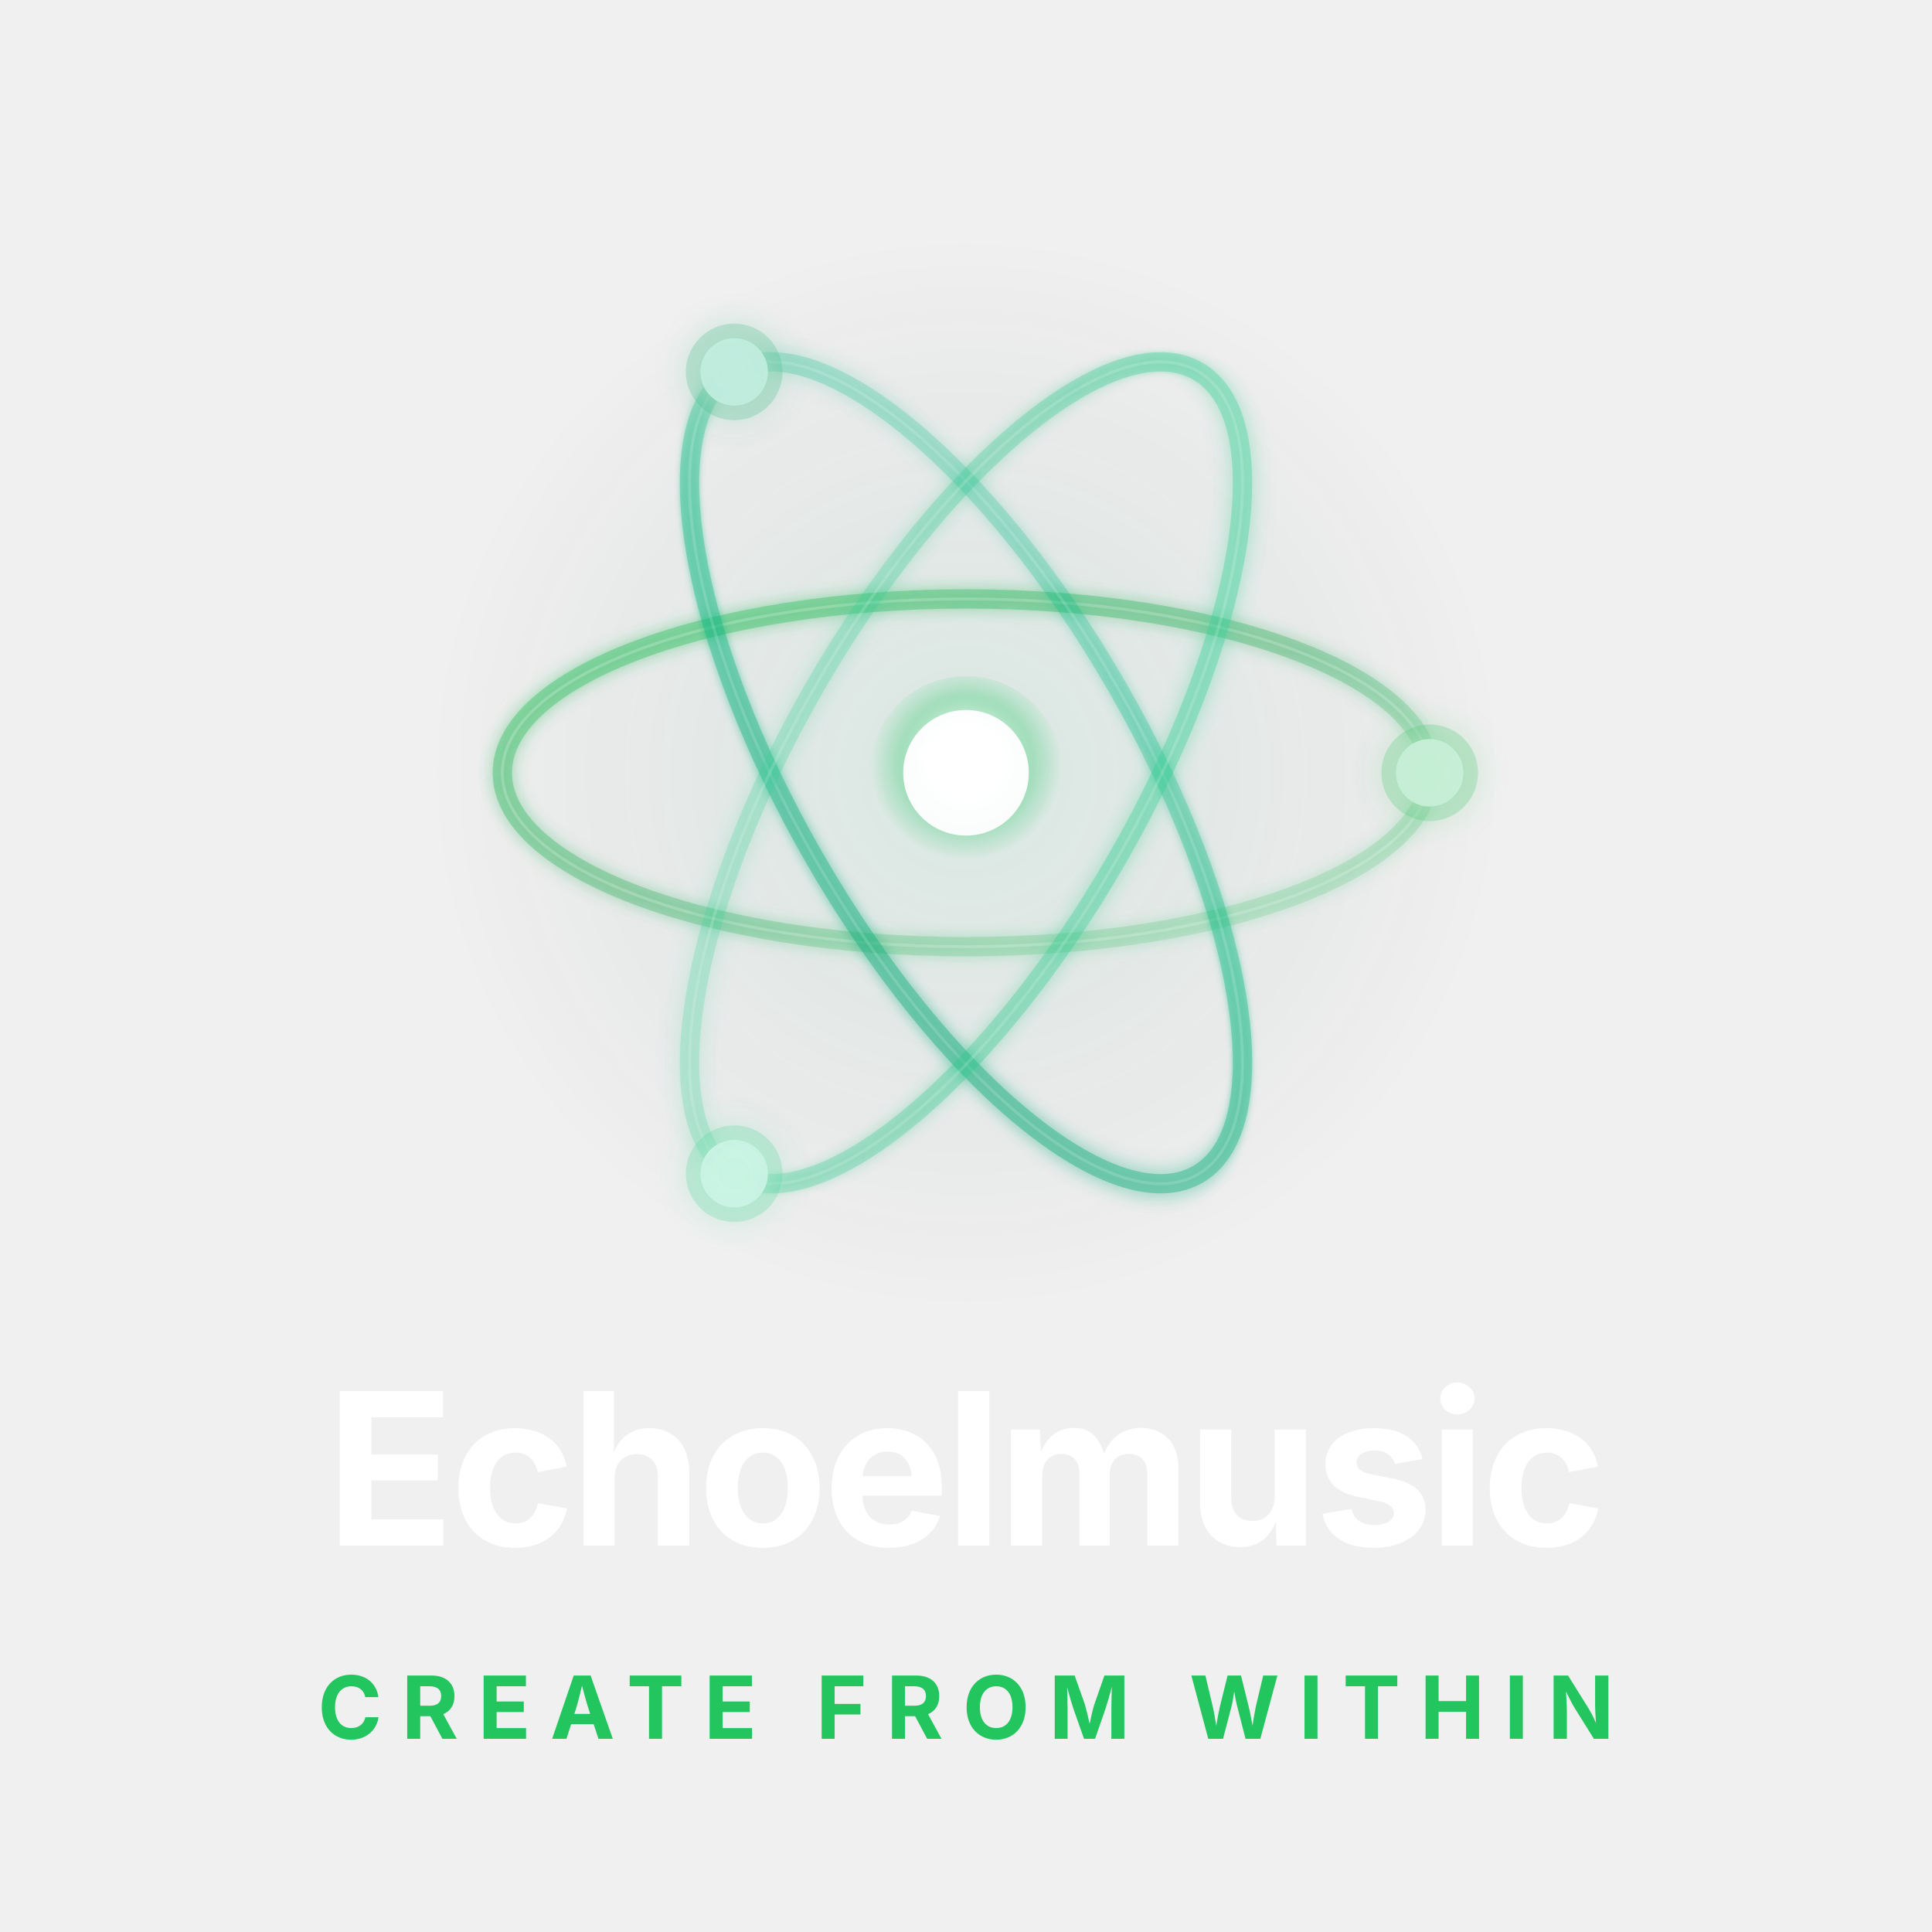
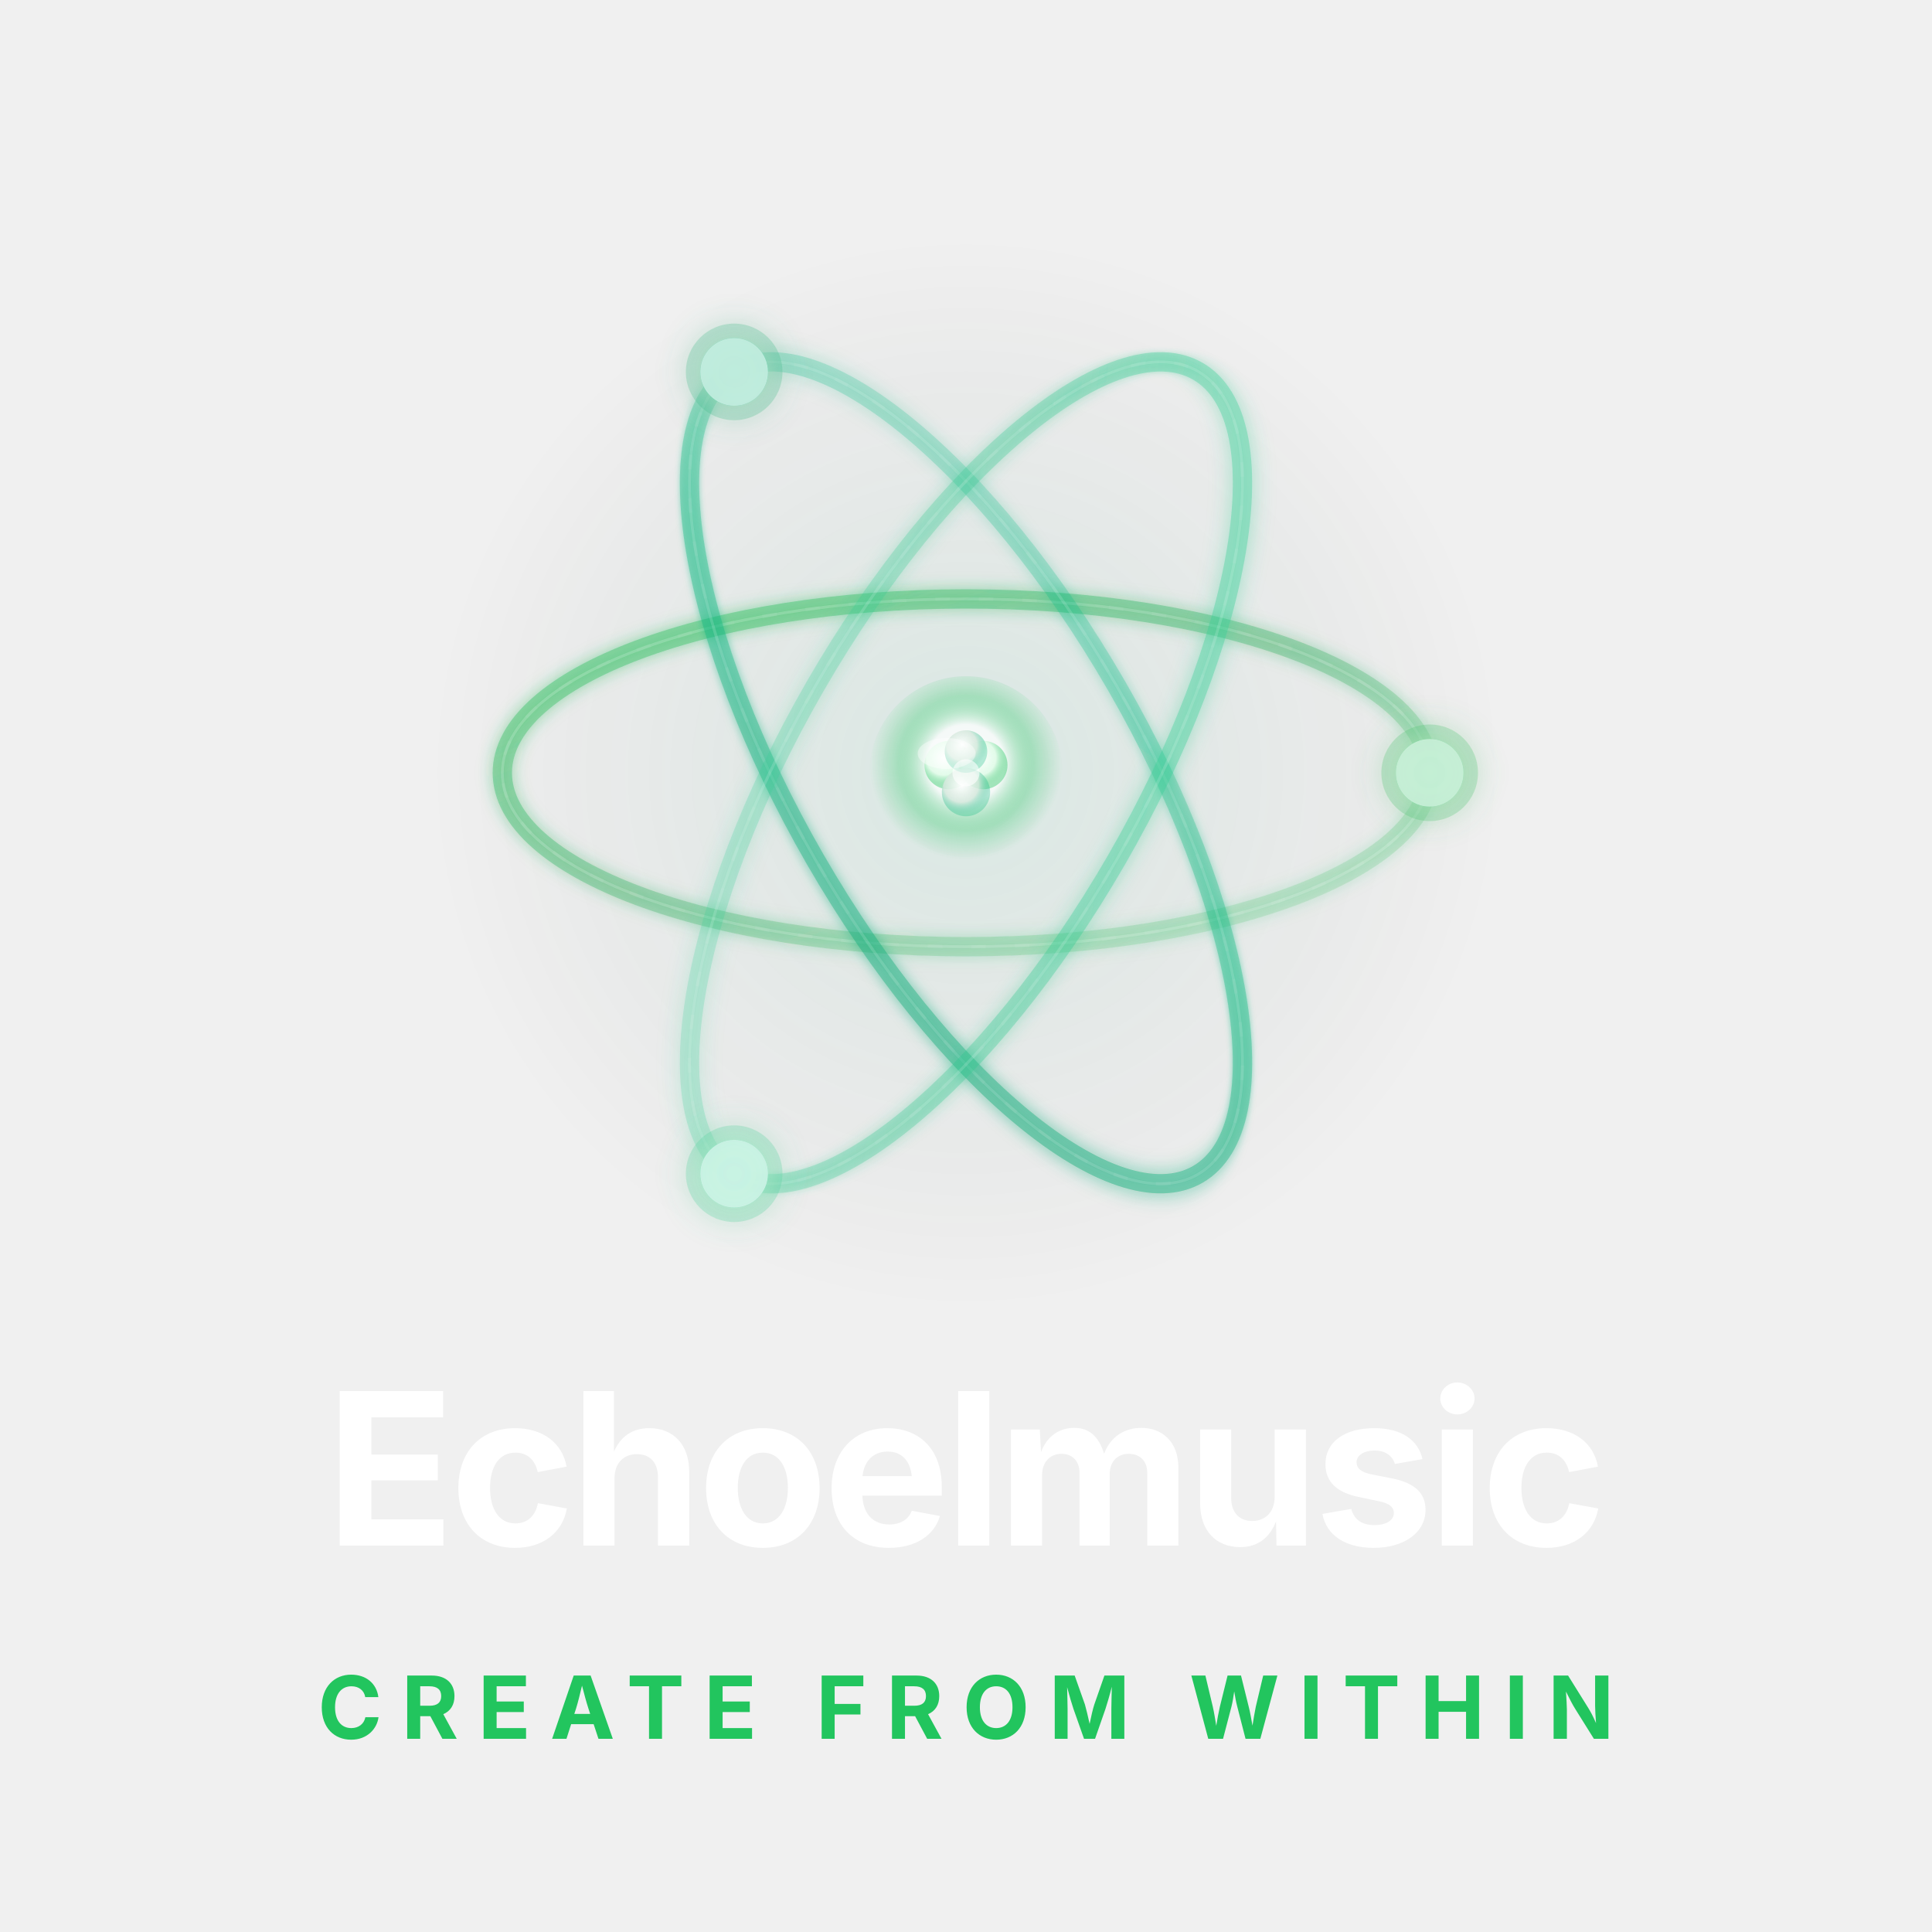
<svg xmlns="http://www.w3.org/2000/svg" viewBox="0 0 200 200">
  <defs>
    <linearGradient id="og" x1="0%" y1="0%" x2="100%" y2="100%">
      <stop offset="0%" stop-color="#22C55E" stop-opacity="0.8" />
      <stop offset="50%" stop-color="#1da750" stop-opacity="0.5" />
      <stop offset="100%" stop-color="#22C55E" stop-opacity="0.2" />
    </linearGradient>
    <linearGradient id="oe" x1="0%" y1="0%" x2="100%" y2="100%">
      <stop offset="0%" stop-color="#10B981" stop-opacity="0.2" />
      <stop offset="50%" stop-color="#10B981" stop-opacity="0.7" />
      <stop offset="100%" stop-color="#0ea374" stop-opacity="0.8" />
    </linearGradient>
    <linearGradient id="om" x1="0%" y1="0%" x2="100%" y2="100%">
      <stop offset="0%" stop-color="#34D399" stop-opacity="0.7" />
      <stop offset="50%" stop-color="#2bc48a" stop-opacity="0.5" />
      <stop offset="100%" stop-color="#34D399" stop-opacity="0.3" />
    </linearGradient>
    <radialGradient id="nuc" cx="50%" cy="45%" r="50%">
      <stop offset="0%" stop-color="white" stop-opacity="0.98" />
      <stop offset="40%" stop-color="white" stop-opacity="0.7" />
      <stop offset="70%" stop-color="#22C55E" stop-opacity="0.3" />
      <stop offset="100%" stop-color="#22C55E" stop-opacity="0" />
    </radialGradient>
    <radialGradient id="amb" cx="50%" cy="50%" r="50%">
      <stop offset="0%" stop-color="#10B981" stop-opacity="0.1" />
      <stop offset="100%" stop-color="transparent" />
    </radialGradient>
+     <radialGradient id="proton" cx="40%" cy="35%" r="60%">
+       <stop offset="0%" stop-color="white" stop-opacity="0.98" />
+       <stop offset="60%" stop-color="#e0fbe8" stop-opacity="0.9" />
+       <stop offset="100%" stop-color="#22C55E" stop-opacity="0.4" />
+     </radialGradient>
+     <radialGradient id="neutron" cx="40%" cy="35%" r="60%">
+       <stop offset="0%" stop-color="white" stop-opacity="0.95" />
+       <stop offset="60%" stop-color="#d4e8dc" stop-opacity="0.85" />
+       <stop offset="100%" stop-color="#10B981" stop-opacity="0.3" />
+     </radialGradient>
+     <radialGradient id="prob-cloud" cx="50%" cy="50%" r="50%">
+       <stop offset="0%" stop-color="#22C55E" stop-opacity="0.12" />
+       <stop offset="50%" stop-color="#22C55E" stop-opacity="0.04" />
+       <stop offset="100%" stop-color="transparent" />
+     </radialGradient>
    <filter id="gb" x="-20%" y="-20%" width="140%" height="140%">
      <feGaussianBlur stdDeviation="0.8" result="b" />
      <feMerge>
        <feMergeNode in="b" />
        <feMergeNode in="SourceGraphic" />
      </feMerge>
    </filter>
    <filter id="eg" x="-50%" y="-50%" width="200%" height="200%">
      <feGaussianBlur stdDeviation="1.5" result="g" />
      <feMerge>
        <feMergeNode in="g" />
        <feMergeNode in="SourceGraphic" />
      </feMerge>
    </filter>
  </defs>
  <g transform="translate(100, 80)">
    <circle cx="0" cy="0" r="56" fill="url(#amb)" />
+     <ellipse cx="0" cy="0" rx="48" ry="18" fill="none" stroke="url(#og)" stroke-width="0.4" opacity="0.12" stroke-dasharray="3 1.5" />
+     <ellipse cx="0" cy="0" rx="48" ry="18" fill="none" stroke="url(#oe)" stroke-width="0.4" opacity="0.12" stroke-dasharray="3 1.5" transform="rotate(60)" />
+     <ellipse cx="0" cy="0" rx="48" ry="18" fill="none" stroke="url(#om)" stroke-width="0.4" opacity="0.12" stroke-dasharray="3 1.5" transform="rotate(120)" />
    <ellipse cx="0" cy="0" rx="48" ry="18" fill="none" stroke="url(#og)" stroke-width="2" opacity="0.65" filter="url(#gb)" />
    <ellipse cx="0" cy="0" rx="48" ry="18" fill="none" stroke="white" stroke-width="0.3" opacity="0.2" />
    <ellipse cx="0" cy="0" rx="48" ry="18" fill="none" stroke="url(#oe)" stroke-width="2" opacity="0.65" transform="rotate(60)" filter="url(#gb)" />
    <ellipse cx="0" cy="0" rx="48" ry="18" fill="none" stroke="white" stroke-width="0.3" opacity="0.15" transform="rotate(60)" />
    <ellipse cx="0" cy="0" rx="48" ry="18" fill="none" stroke="url(#om)" stroke-width="2" opacity="0.65" transform="rotate(120)" filter="url(#gb)" />
    <ellipse cx="0" cy="0" rx="48" ry="18" fill="none" stroke="white" stroke-width="0.3" opacity="0.15" transform="rotate(120)" />
    <circle cx="0" cy="0" r="10" fill="url(#nuc)" />
-     <circle cx="0" cy="0" r="6.5" fill="white" opacity="0.95" />
-     <ellipse cx="-2" cy="-2" rx="3" ry="1.6" fill="white" opacity="0.5" />
+     <circle cx="-1.8" cy="-0.8" r="2.5" fill="url(#proton)" />
+     <circle cx="1.8" cy="-0.8" r="2.5" fill="url(#proton)" />
+     <circle cx="0" cy="2" r="2.5" fill="url(#neutron)" />
+     <circle cx="0" cy="-2.2" r="2.2" fill="url(#neutron)" />
+     <circle cx="0" cy="0" r="1.4" fill="white" opacity="0.6" />
+     <ellipse cx="-2" cy="-2" rx="3" ry="1.6" fill="white" opacity="0.4" />
    <g filter="url(#eg)">
+       <circle cx="48" cy="0" r="6" fill="url(#prob-cloud)" />
      <circle cx="48" cy="0" r="3.5" fill="white" opacity="0.92" />
      <circle cx="48" cy="0" r="5" fill="#22C55E" opacity="0.25" />
+       <circle cx="-24" cy="-41.5" r="6" fill="url(#prob-cloud)" />
      <circle cx="-24" cy="-41.5" r="3.5" fill="white" opacity="0.92" />
      <circle cx="-24" cy="-41.5" r="5" fill="#10B981" opacity="0.25" />
+       <circle cx="-24" cy="41.5" r="6" fill="url(#prob-cloud)" />
      <circle cx="-24" cy="41.5" r="3.5" fill="white" opacity="0.92" />
      <circle cx="-24" cy="41.5" r="5" fill="#34D399" opacity="0.25" />
    </g>
  </g>
  <text x="100" y="160" text-anchor="middle" font-family="'Atkinson Hyperlegible', -apple-system, BlinkMacSystemFont, 'Helvetica Neue', sans-serif" font-size="22" font-weight="700" fill="white" letter-spacing="-0.5">
    Echoelmusic
  </text>
  <text x="100" y="180" text-anchor="middle" font-family="'Atkinson Hyperlegible', -apple-system, BlinkMacSystemFont, 'Helvetica Neue', sans-serif" font-size="9" font-weight="700" fill="#22C55E" letter-spacing="2">
    CREATE FROM WITHIN
  </text>
</svg>
